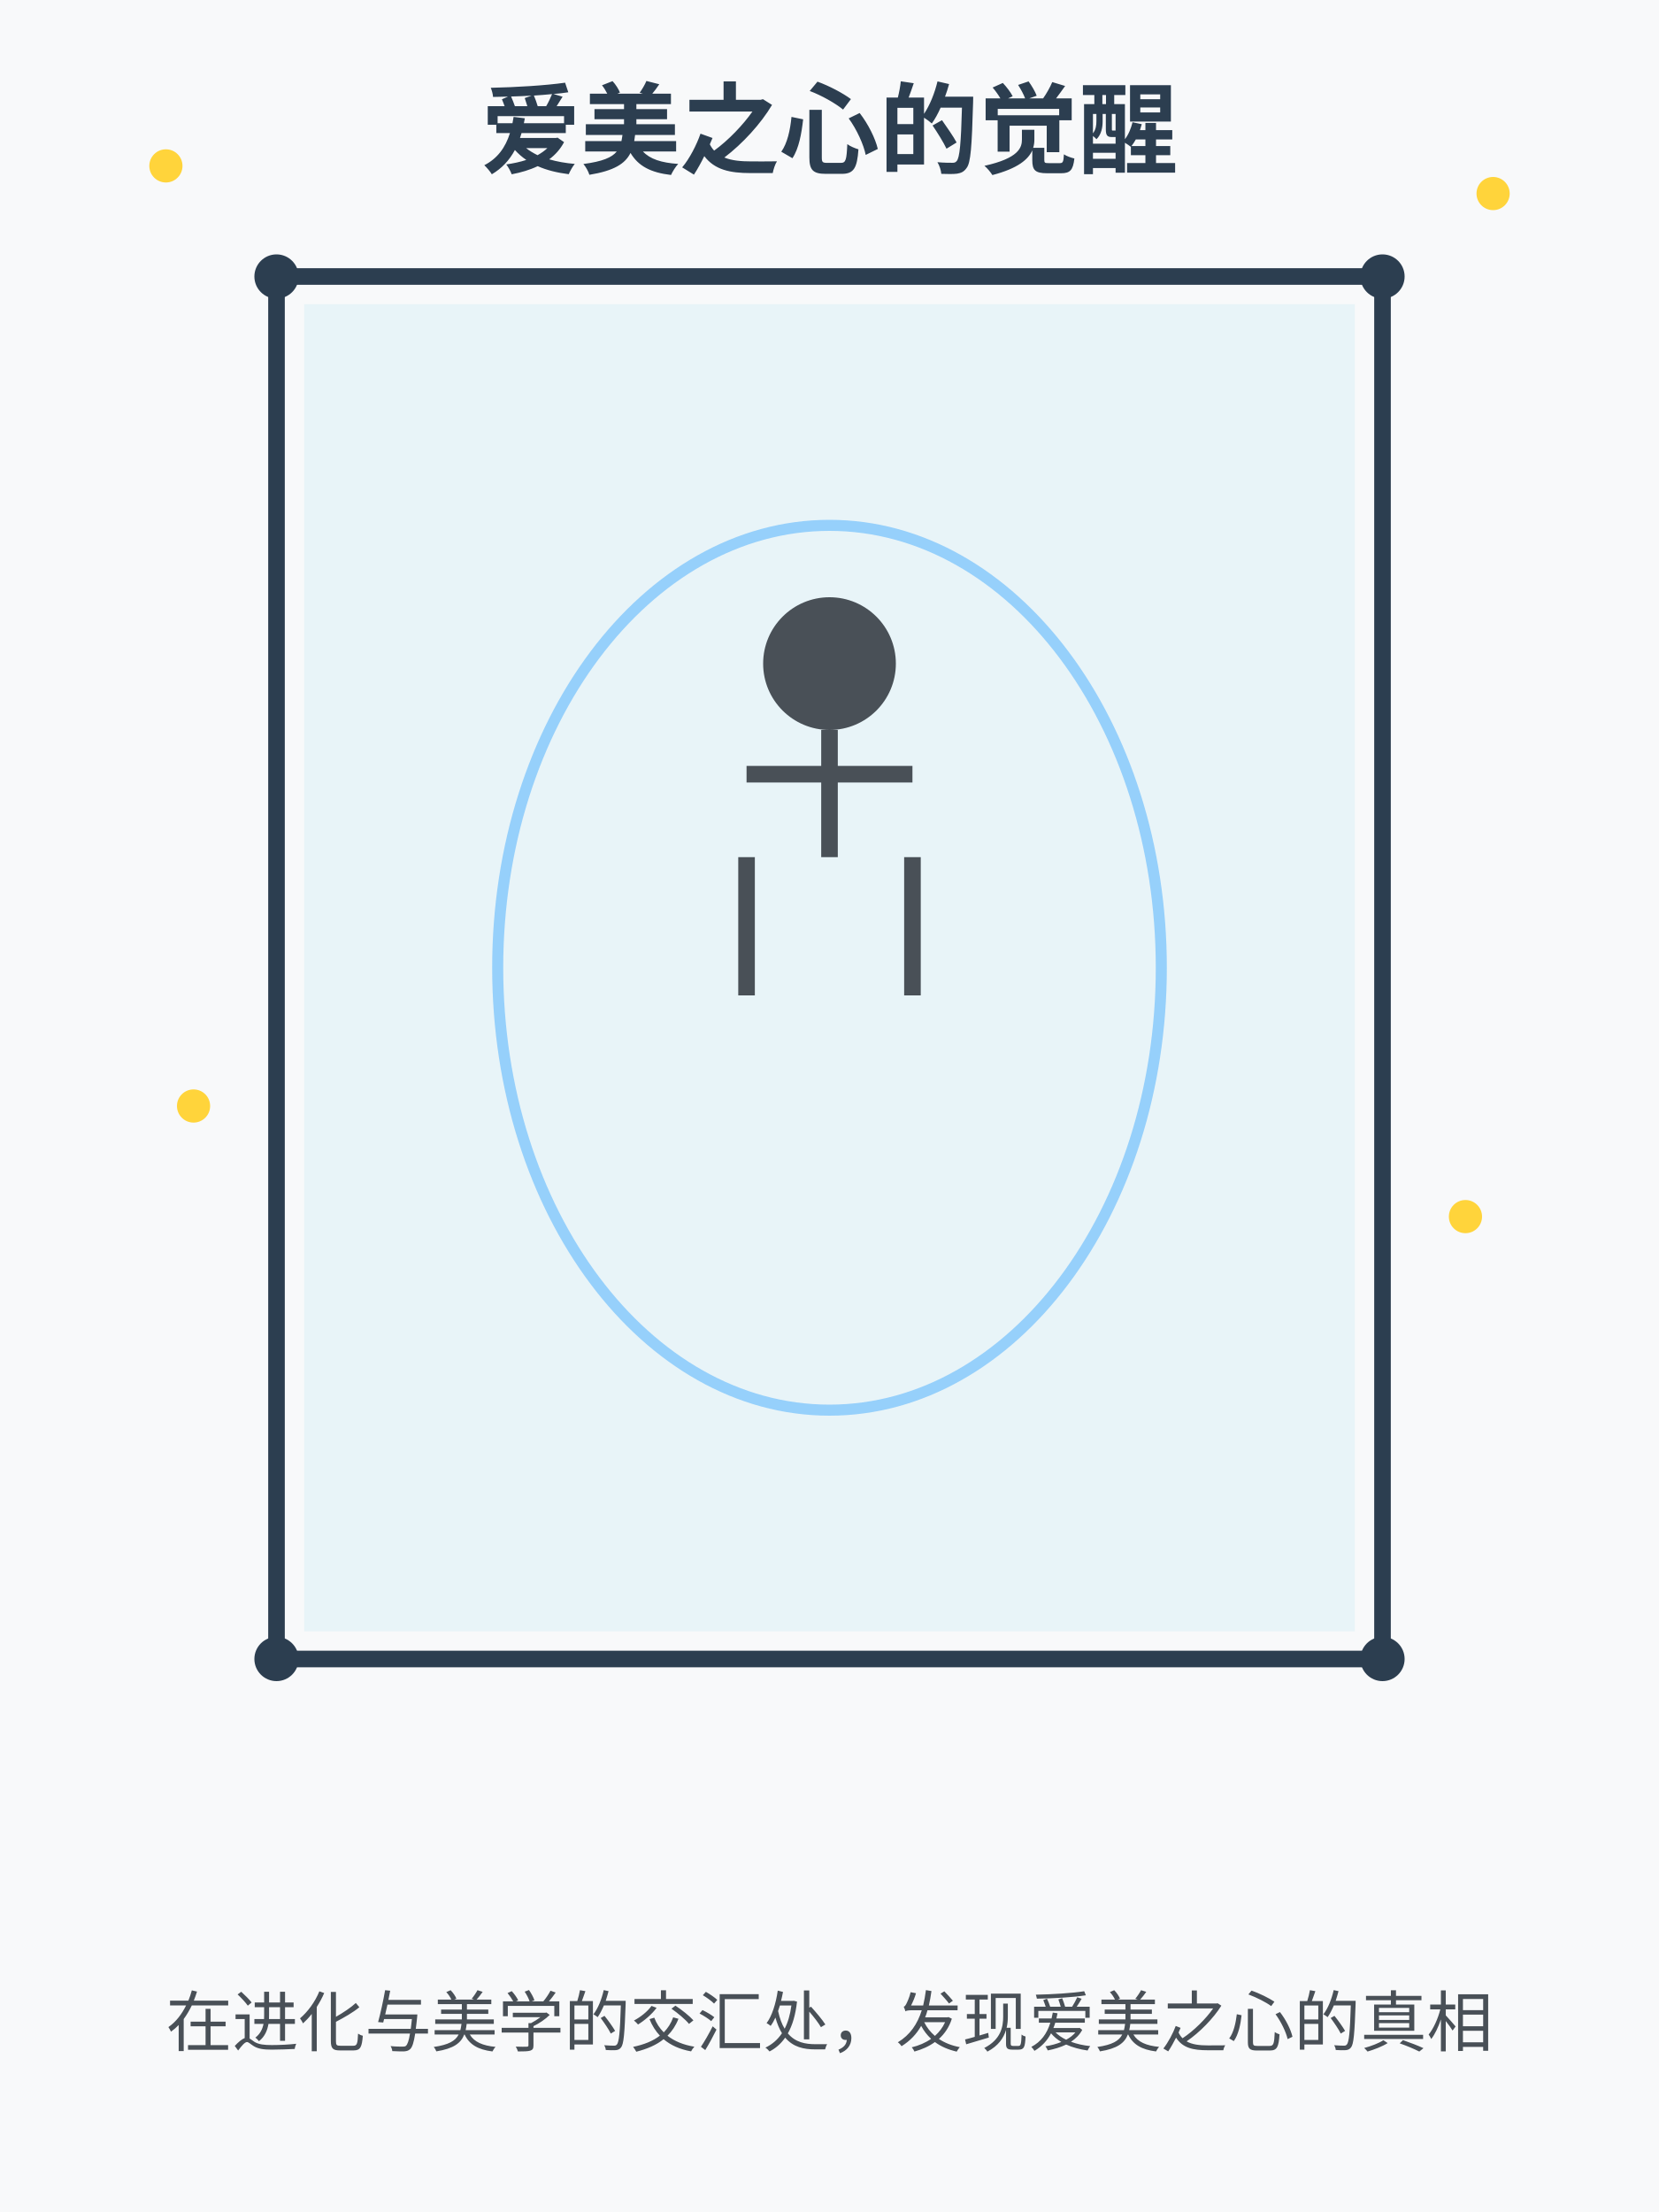
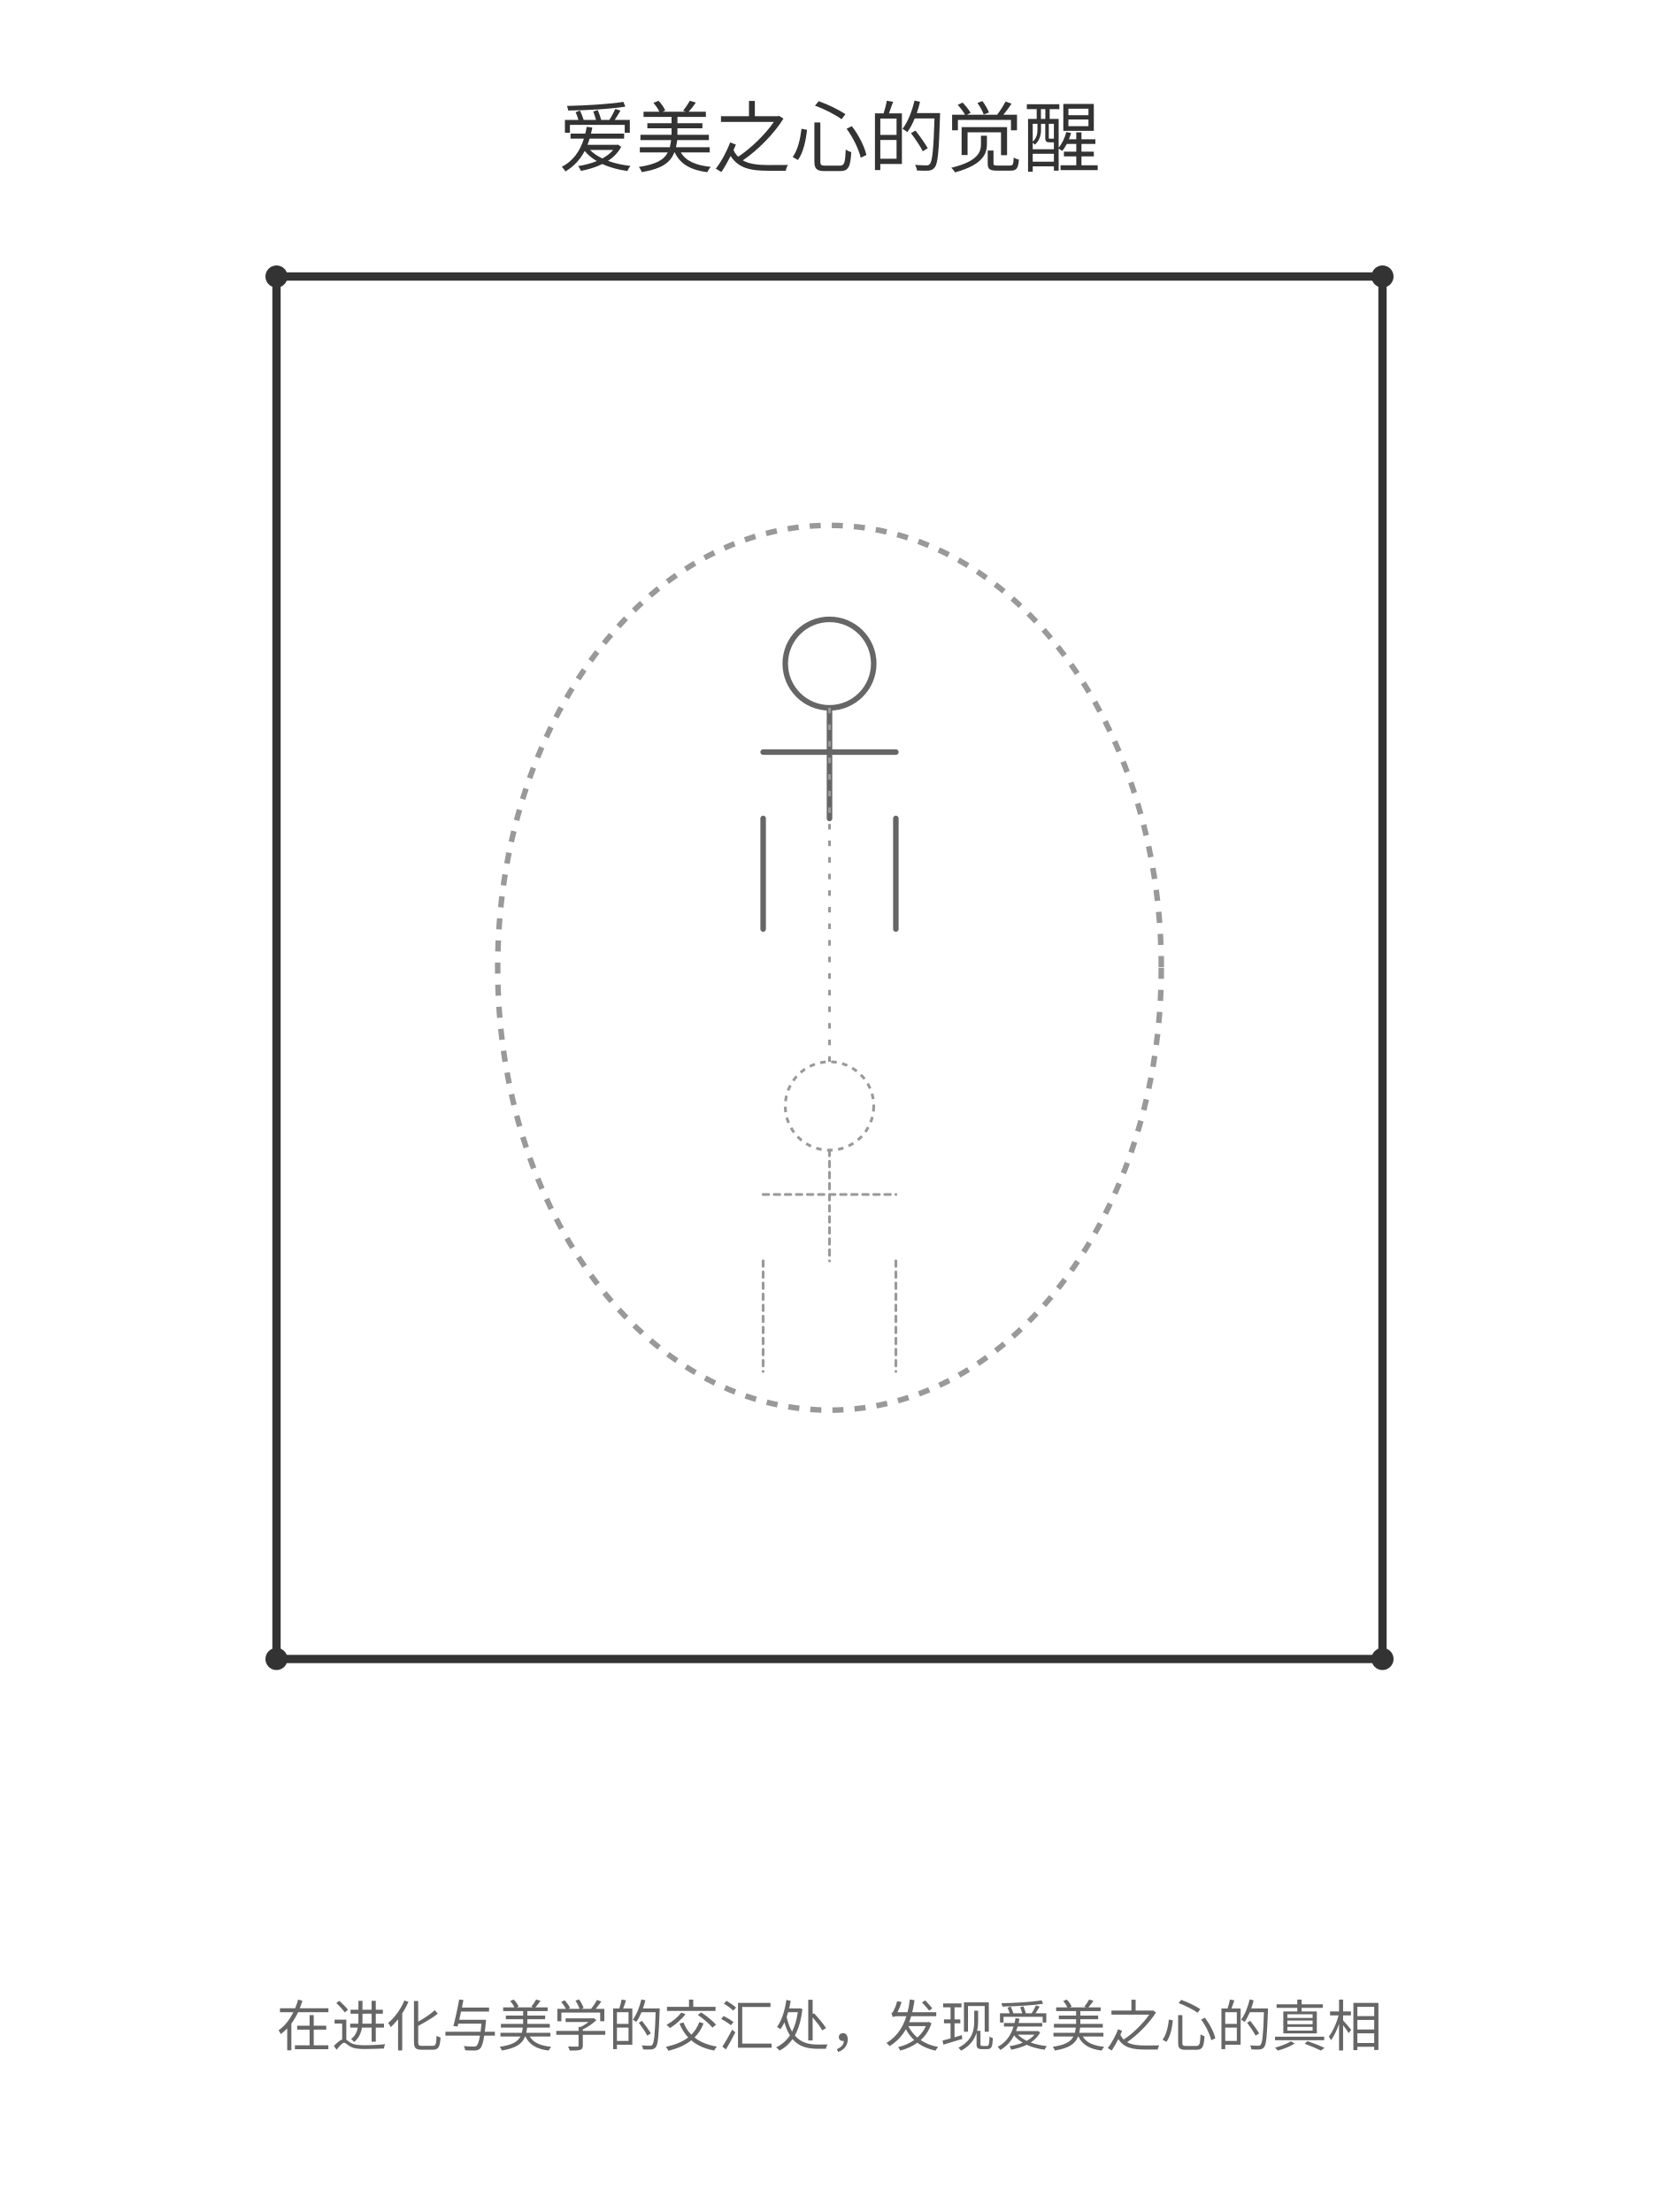
<svg xmlns="http://www.w3.org/2000/svg" viewBox="0 0 300 400">
-   <rect width="300" height="400" fill="#f8f9fa" />
-   <rect x="50" y="50" width="200" height="250" fill="none" stroke="#2c3e50" stroke-width="3" />
-   <rect x="55" y="55" width="190" height="240" fill="#e8f4f8" />
-   <ellipse cx="150" cy="175" rx="60" ry="80" fill="none" stroke="#74c0fc" stroke-width="2" opacity="0.7" />
-   <circle cx="150" cy="120" r="12" fill="#495057" />
-   <path d="M 150 132 L 150 155 M 135 140 L 165 140 M 135 155 L 135 180 M 165 155 L 165 180" stroke="#495057" stroke-width="3" fill="none" />
-   <circle cx="50" cy="50" r="4" fill="#2c3e50" />
-   <circle cx="250" cy="50" r="4" fill="#2c3e50" />
-   <circle cx="50" cy="300" r="4" fill="#2c3e50" />
-   <circle cx="250" cy="300" r="4" fill="#2c3e50" />
-   <circle cx="30" cy="30" r="3" fill="#ffd43b" />
-   <circle cx="270" cy="35" r="3" fill="#ffd43b" />
-   <circle cx="35" cy="200" r="3" fill="#ffd43b" />
-   <circle cx="265" cy="220" r="3" fill="#ffd43b" />
-   <text x="150" y="30" text-anchor="middle" font-family="Arial, sans-serif" font-size="18" font-weight="bold" fill="#2c3e50">爱美之心的觉醒</text>
-   <text x="150" y="370" text-anchor="middle" font-family="Arial, sans-serif" font-size="12" fill="#495057">在进化与美学的交汇处，发现爱美之心的真相</text>
+   <rect x="50" y="50" width="200" height="250" fill="none" stroke="#333333" stroke-width="1.5" rx="2" />
+   <ellipse cx="150" cy="175" rx="60" ry="80" fill="none" stroke="#999999" stroke-width="1" stroke-dasharray="2,2" />
+   <circle cx="150" cy="120" r="8" fill="none" stroke="#666666" stroke-width="1" />
+   <path d="M 150 128 L 150 148 M 138 136 L 162 136 M 138 148 L 138 168 M 162 148 L 162 168" stroke="#666666" stroke-width="1" fill="none" stroke-linecap="round" />
+   <circle cx="150" cy="200" r="8" fill="none" stroke="#999999" stroke-width="0.5" stroke-dasharray="1,1" />
+   <path d="M 150 208 L 150 228 M 138 216 L 162 216 M 138 228 L 138 248 M 162 228 L 162 248" stroke="#999999" stroke-width="0.5" fill="none" stroke-linecap="round" stroke-dasharray="1,1" />
+   <circle cx="50" cy="50" r="2" fill="#333333" />
+   <circle cx="250" cy="50" r="2" fill="#333333" />
+   <circle cx="50" cy="300" r="2" fill="#333333" />
+   <circle cx="250" cy="300" r="2" fill="#333333" />
+   <path d="M 150 128 L 150 192" stroke="#999999" stroke-width="0.5" stroke-dasharray="1,2" />
+   <text x="150" y="30" text-anchor="middle" font-family="Helvetica Neue, Arial, sans-serif" font-size="14" font-weight="300" fill="#333333">爱美之心的觉醒</text>
+   <text x="150" y="370" text-anchor="middle" font-family="Helvetica Neue, Arial, sans-serif" font-size="10" font-weight="300" fill="#666666">在进化与美学的交汇处，发现爱美之心的真相</text>
</svg>
